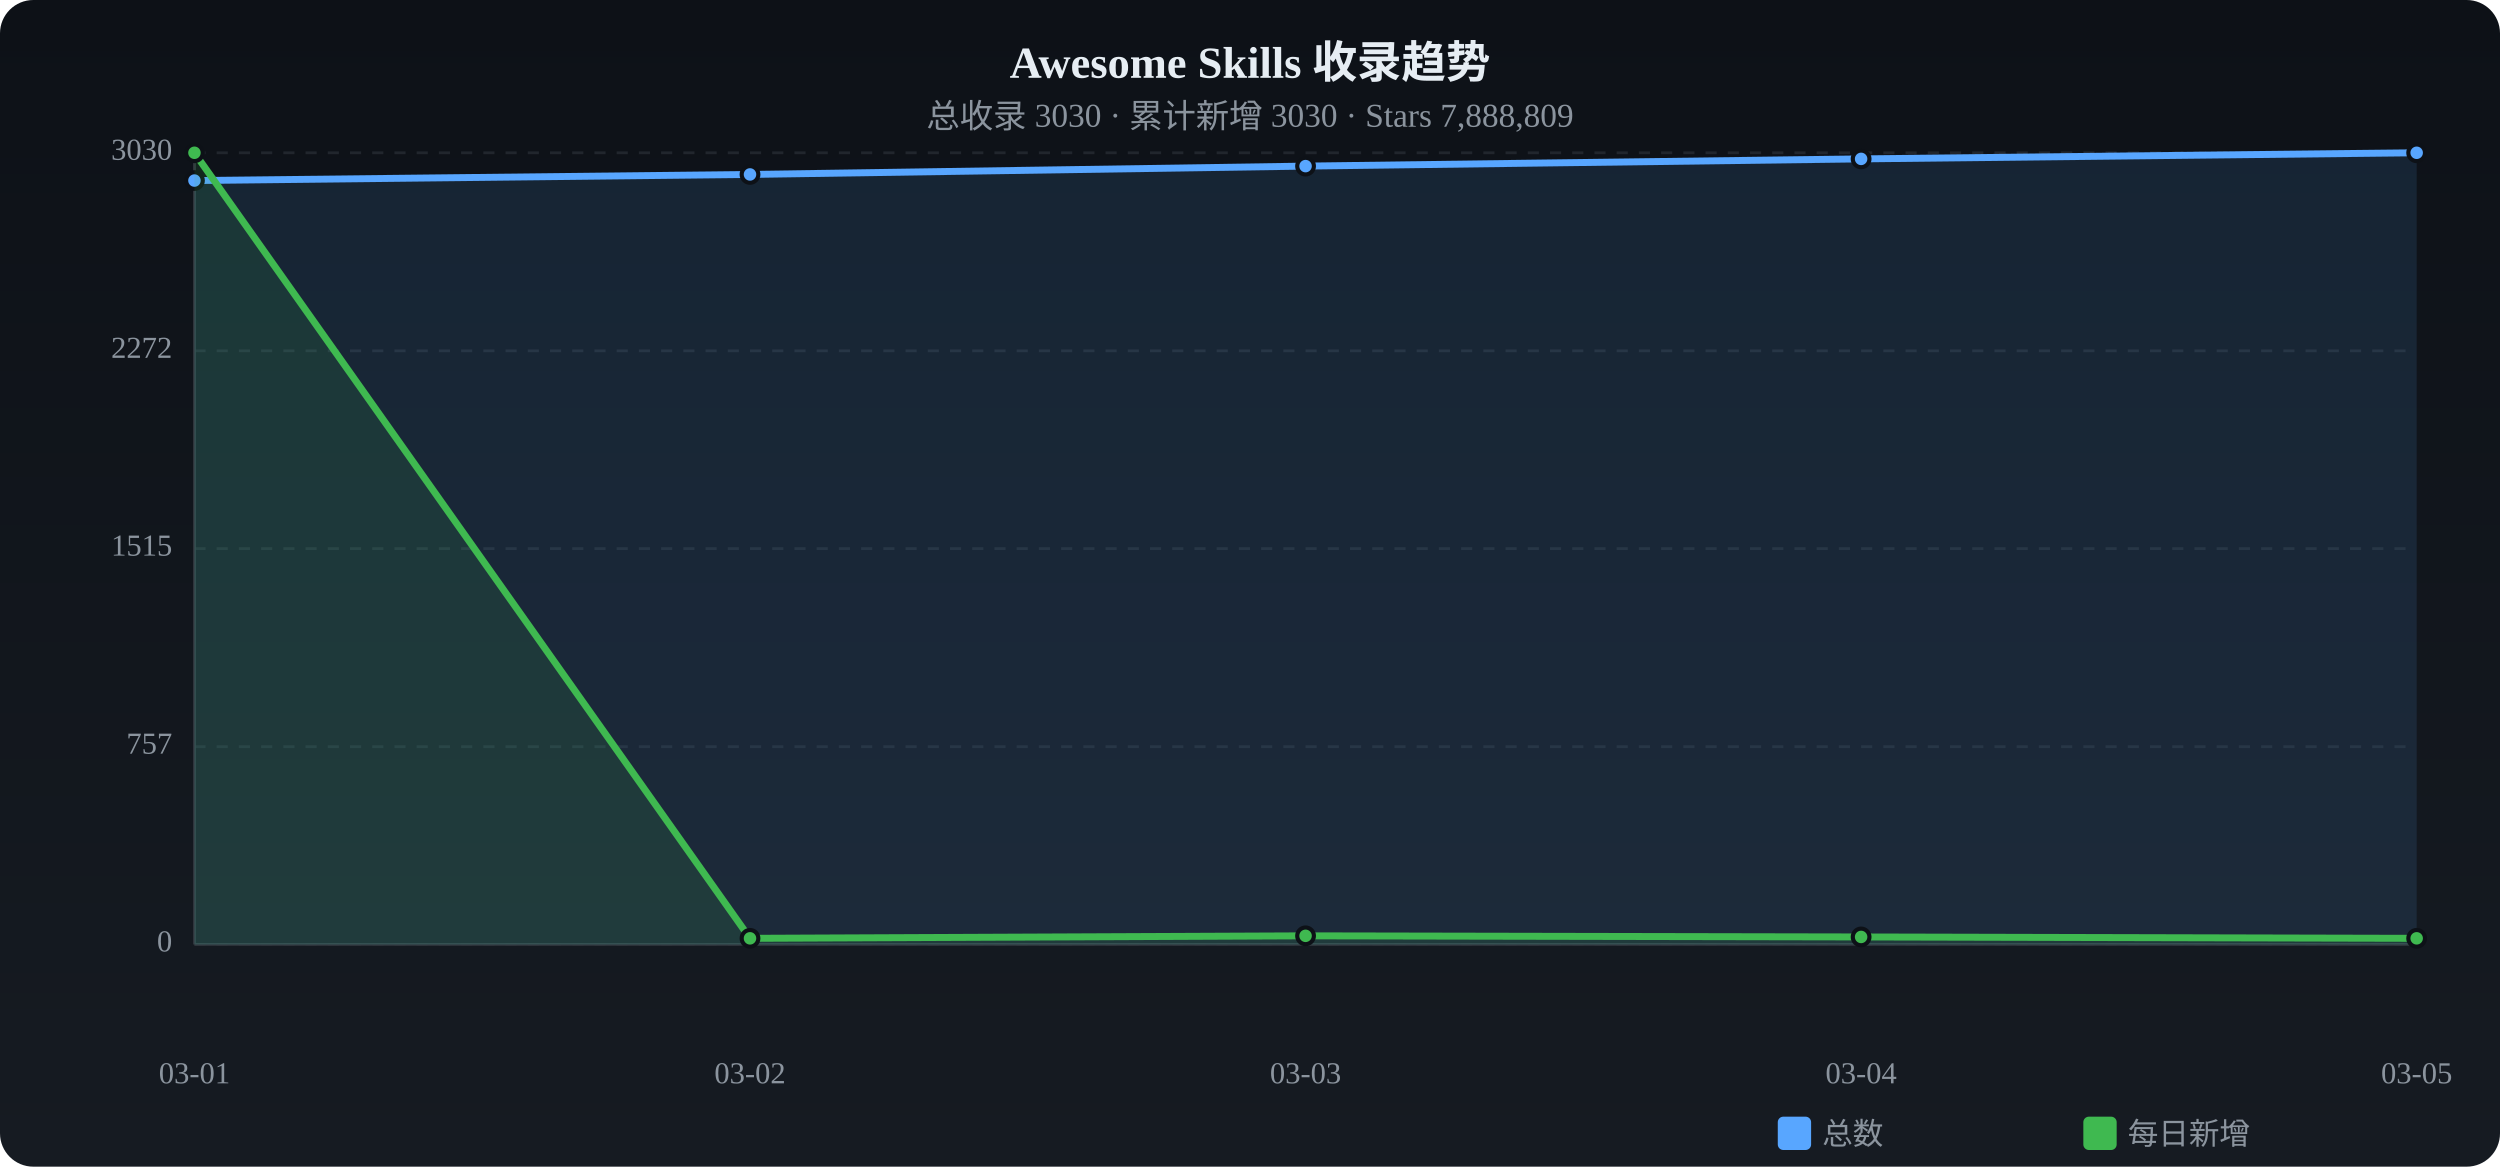
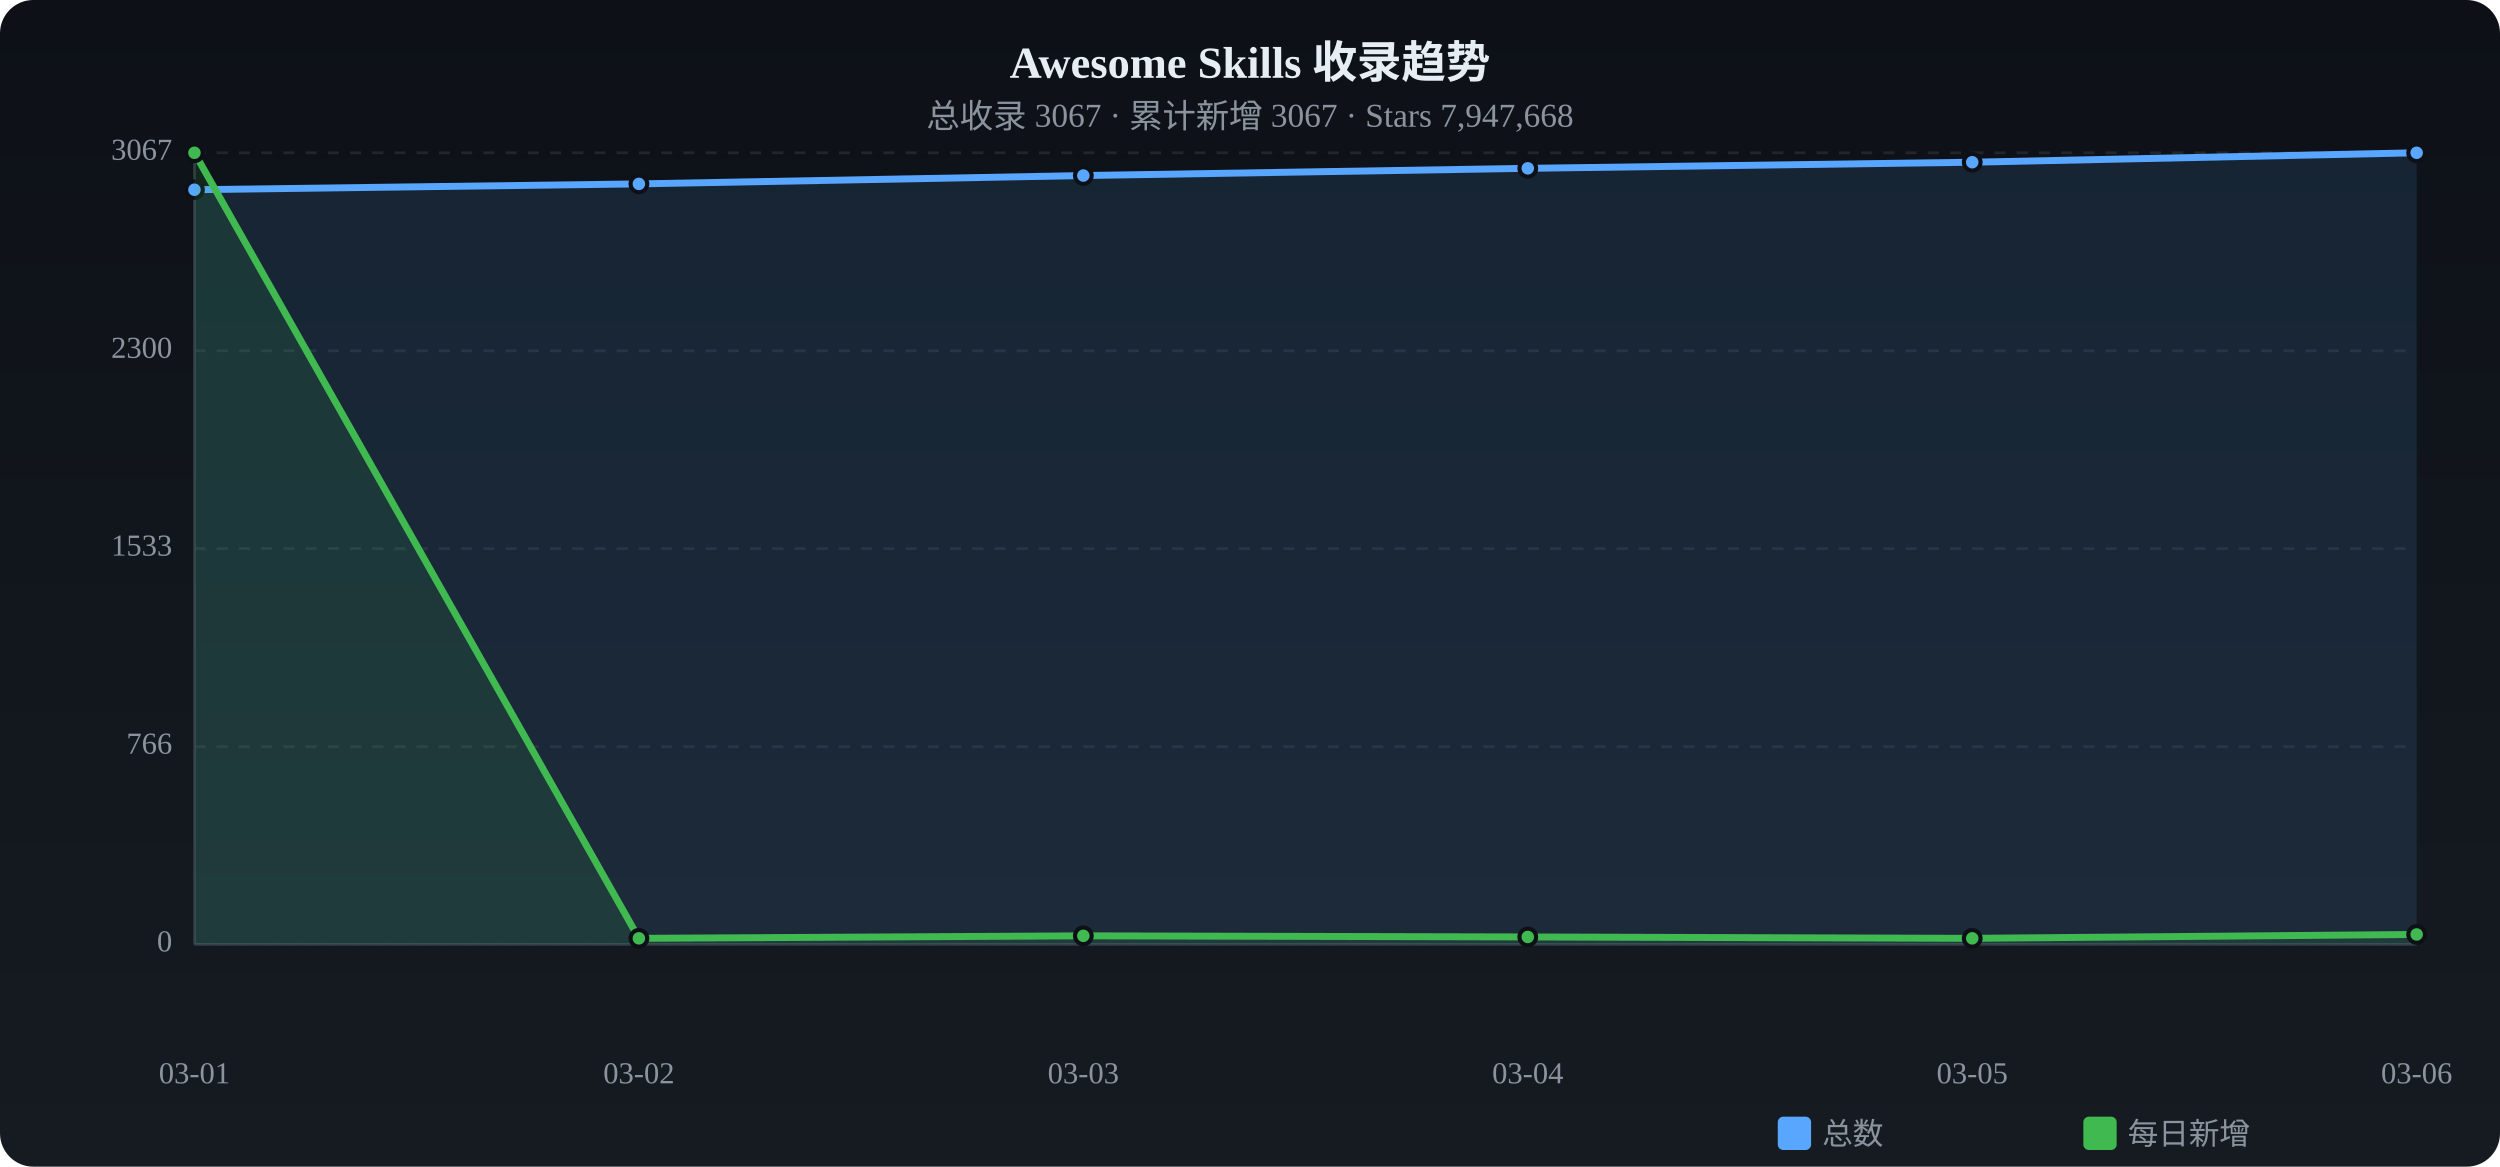
<svg xmlns="http://www.w3.org/2000/svg" viewBox="0 0 900 420" width="900" height="420">
  <defs>
    <linearGradient id="tbg" x1="0%" y1="0%" x2="0%" y2="100%">
      <stop offset="0%" stop-color="#0d1117" />
      <stop offset="100%" stop-color="#161b22" />
    </linearGradient>
  </defs>
  <rect width="900" height="420" rx="12" fill="url(#tbg)" />
  <text x="450.0" y="28" text-anchor="middle" fill="#e6edf3" font-size="16" font-weight="bold">Awesome Skills 收录趋势</text>
-   <text x="450.0" y="46" text-anchor="middle" fill="#8b949e" font-size="12">总收录 3030 · 累计新增 3030 · Stars 7,888,809</text>
+   <text x="450.0" y="46" text-anchor="middle" fill="#8b949e" font-size="12">总收录 3067 · 累计新增 3067 · Stars 7,947,668</text>
  <text x="62" y="340.0" text-anchor="end" fill="#8b949e" font-size="11" dominant-baseline="middle">0</text>
  <line x1="70" y1="340.0" x2="870" y2="340.0" stroke="#21262d" stroke-dasharray="4 4" />
-   <text x="62" y="268.8" text-anchor="end" fill="#8b949e" font-size="11" dominant-baseline="middle">757</text>
+   <text x="62" y="268.8" text-anchor="end" fill="#8b949e" font-size="11" dominant-baseline="middle">766</text>
  <line x1="70" y1="268.8" x2="870" y2="268.8" stroke="#21262d" stroke-dasharray="4 4" />
-   <text x="62" y="197.5" text-anchor="end" fill="#8b949e" font-size="11" dominant-baseline="middle">1515</text>
+   <text x="62" y="197.5" text-anchor="end" fill="#8b949e" font-size="11" dominant-baseline="middle">1533</text>
  <line x1="70" y1="197.5" x2="870" y2="197.5" stroke="#21262d" stroke-dasharray="4 4" />
-   <text x="62" y="126.3" text-anchor="end" fill="#8b949e" font-size="11" dominant-baseline="middle">2272</text>
+   <text x="62" y="126.3" text-anchor="end" fill="#8b949e" font-size="11" dominant-baseline="middle">2300</text>
  <line x1="70" y1="126.3" x2="870" y2="126.3" stroke="#21262d" stroke-dasharray="4 4" />
-   <text x="62" y="55.0" text-anchor="end" fill="#8b949e" font-size="11" dominant-baseline="middle">3030</text>
+   <text x="62" y="55.0" text-anchor="end" fill="#8b949e" font-size="11" dominant-baseline="middle">3067</text>
  <line x1="70" y1="55.0" x2="870" y2="55.0" stroke="#21262d" stroke-dasharray="4 4" />
  <line x1="70" y1="55" x2="70" y2="340" stroke="#30363d" />
  <line x1="70" y1="340" x2="870" y2="340" stroke="#30363d" />
-   <path d="M70.0,65.0 L270.0,62.8 L470.0,59.8 L670.0,57.2 L870.0,55.0 L870.0,340 L70.0,340 Z" fill="#58a6ff" opacity="0.12" />
-   <polyline points="70.0,65.0 270.0,62.8 470.0,59.8 670.0,57.2 870.0,55.0" fill="none" stroke="#58a6ff" stroke-width="2.5" stroke-linecap="round" stroke-linejoin="round" />
-   <circle cx="70.0" cy="65.0" r="3" fill="#58a6ff" stroke="#0d1117" stroke-width="1.5" />
-   <circle cx="270.0" cy="62.8" r="3" fill="#58a6ff" stroke="#0d1117" stroke-width="1.5" />
-   <circle cx="470.0" cy="59.8" r="3" fill="#58a6ff" stroke="#0d1117" stroke-width="1.5" />
-   <circle cx="670.0" cy="57.2" r="3" fill="#58a6ff" stroke="#0d1117" stroke-width="1.5" />
+   <path d="M70.0,68.3 L230.0,66.2 L390.0,63.2 L550.0,60.6 L710.0,58.4 L870.0,55.0 L870.0,340 L70.0,340 Z" fill="#58a6ff" opacity="0.12" />
+   <polyline points="70.0,68.3 230.0,66.2 390.0,63.2 550.0,60.6 710.0,58.4 870.0,55.0" fill="none" stroke="#58a6ff" stroke-width="2.5" stroke-linecap="round" stroke-linejoin="round" />
+   <circle cx="70.0" cy="68.3" r="3" fill="#58a6ff" stroke="#0d1117" stroke-width="1.5" />
+   <circle cx="230.0" cy="66.2" r="3" fill="#58a6ff" stroke="#0d1117" stroke-width="1.5" />
+   <circle cx="390.0" cy="63.2" r="3" fill="#58a6ff" stroke="#0d1117" stroke-width="1.5" />
+   <circle cx="550.0" cy="60.6" r="3" fill="#58a6ff" stroke="#0d1117" stroke-width="1.5" />
+   <circle cx="710.0" cy="58.4" r="3" fill="#58a6ff" stroke="#0d1117" stroke-width="1.5" />
  <circle cx="870.0" cy="55.0" r="3" fill="#58a6ff" stroke="#0d1117" stroke-width="1.5" />
-   <path d="M70.0,55.0 L270.0,337.8 L470.0,336.9 L670.0,337.3 L870.0,337.8 L870.0,340 L70.0,340 Z" fill="#3fb950" opacity="0.12" />
-   <polyline points="70.0,55.0 270.0,337.8 470.0,336.9 670.0,337.3 870.0,337.8" fill="none" stroke="#3fb950" stroke-width="2.5" stroke-linecap="round" stroke-linejoin="round" />
+   <path d="M70.0,55.0 L230.0,337.8 L390.0,336.9 L550.0,337.3 L710.0,337.8 L870.0,336.4 L870.0,340 L70.0,340 Z" fill="#3fb950" opacity="0.12" />
+   <polyline points="70.0,55.0 230.0,337.8 390.0,336.9 550.0,337.3 710.0,337.8 870.0,336.4" fill="none" stroke="#3fb950" stroke-width="2.5" stroke-linecap="round" stroke-linejoin="round" />
  <circle cx="70.0" cy="55.0" r="3" fill="#3fb950" stroke="#0d1117" stroke-width="1.5" />
-   <circle cx="270.0" cy="337.8" r="3" fill="#3fb950" stroke="#0d1117" stroke-width="1.5" />
-   <circle cx="470.0" cy="336.9" r="3" fill="#3fb950" stroke="#0d1117" stroke-width="1.5" />
-   <circle cx="670.0" cy="337.3" r="3" fill="#3fb950" stroke="#0d1117" stroke-width="1.5" />
-   <circle cx="870.0" cy="337.8" r="3" fill="#3fb950" stroke="#0d1117" stroke-width="1.5" />
+   <circle cx="230.0" cy="337.8" r="3" fill="#3fb950" stroke="#0d1117" stroke-width="1.5" />
+   <circle cx="390.0" cy="336.9" r="3" fill="#3fb950" stroke="#0d1117" stroke-width="1.5" />
+   <circle cx="550.0" cy="337.3" r="3" fill="#3fb950" stroke="#0d1117" stroke-width="1.5" />
+   <circle cx="710.0" cy="337.8" r="3" fill="#3fb950" stroke="#0d1117" stroke-width="1.5" />
+   <circle cx="870.0" cy="336.4" r="3" fill="#3fb950" stroke="#0d1117" stroke-width="1.5" />
  <text x="70.0" y="390" text-anchor="middle" fill="#8b949e" font-size="11">03-01</text>
-   <text x="270.0" y="390" text-anchor="middle" fill="#8b949e" font-size="11">03-02</text>
-   <text x="470.0" y="390" text-anchor="middle" fill="#8b949e" font-size="11">03-03</text>
-   <text x="670.0" y="390" text-anchor="middle" fill="#8b949e" font-size="11">03-04</text>
-   <text x="870.0" y="390" text-anchor="middle" fill="#8b949e" font-size="11">03-05</text>
+   <text x="230.0" y="390" text-anchor="middle" fill="#8b949e" font-size="11">03-02</text>
+   <text x="390.0" y="390" text-anchor="middle" fill="#8b949e" font-size="11">03-03</text>
+   <text x="550.0" y="390" text-anchor="middle" fill="#8b949e" font-size="11">03-04</text>
+   <text x="710.0" y="390" text-anchor="middle" fill="#8b949e" font-size="11">03-05</text>
+   <text x="870.0" y="390" text-anchor="middle" fill="#8b949e" font-size="11">03-06</text>
  <rect x="640" y="402" width="12" height="12" rx="2" fill="#58a6ff" />
  <text x="656" y="412" fill="#8b949e" font-size="11">总数</text>
  <rect x="750" y="402" width="12" height="12" rx="2" fill="#3fb950" />
  <text x="766" y="412" fill="#8b949e" font-size="11">每日新增</text>
</svg>
